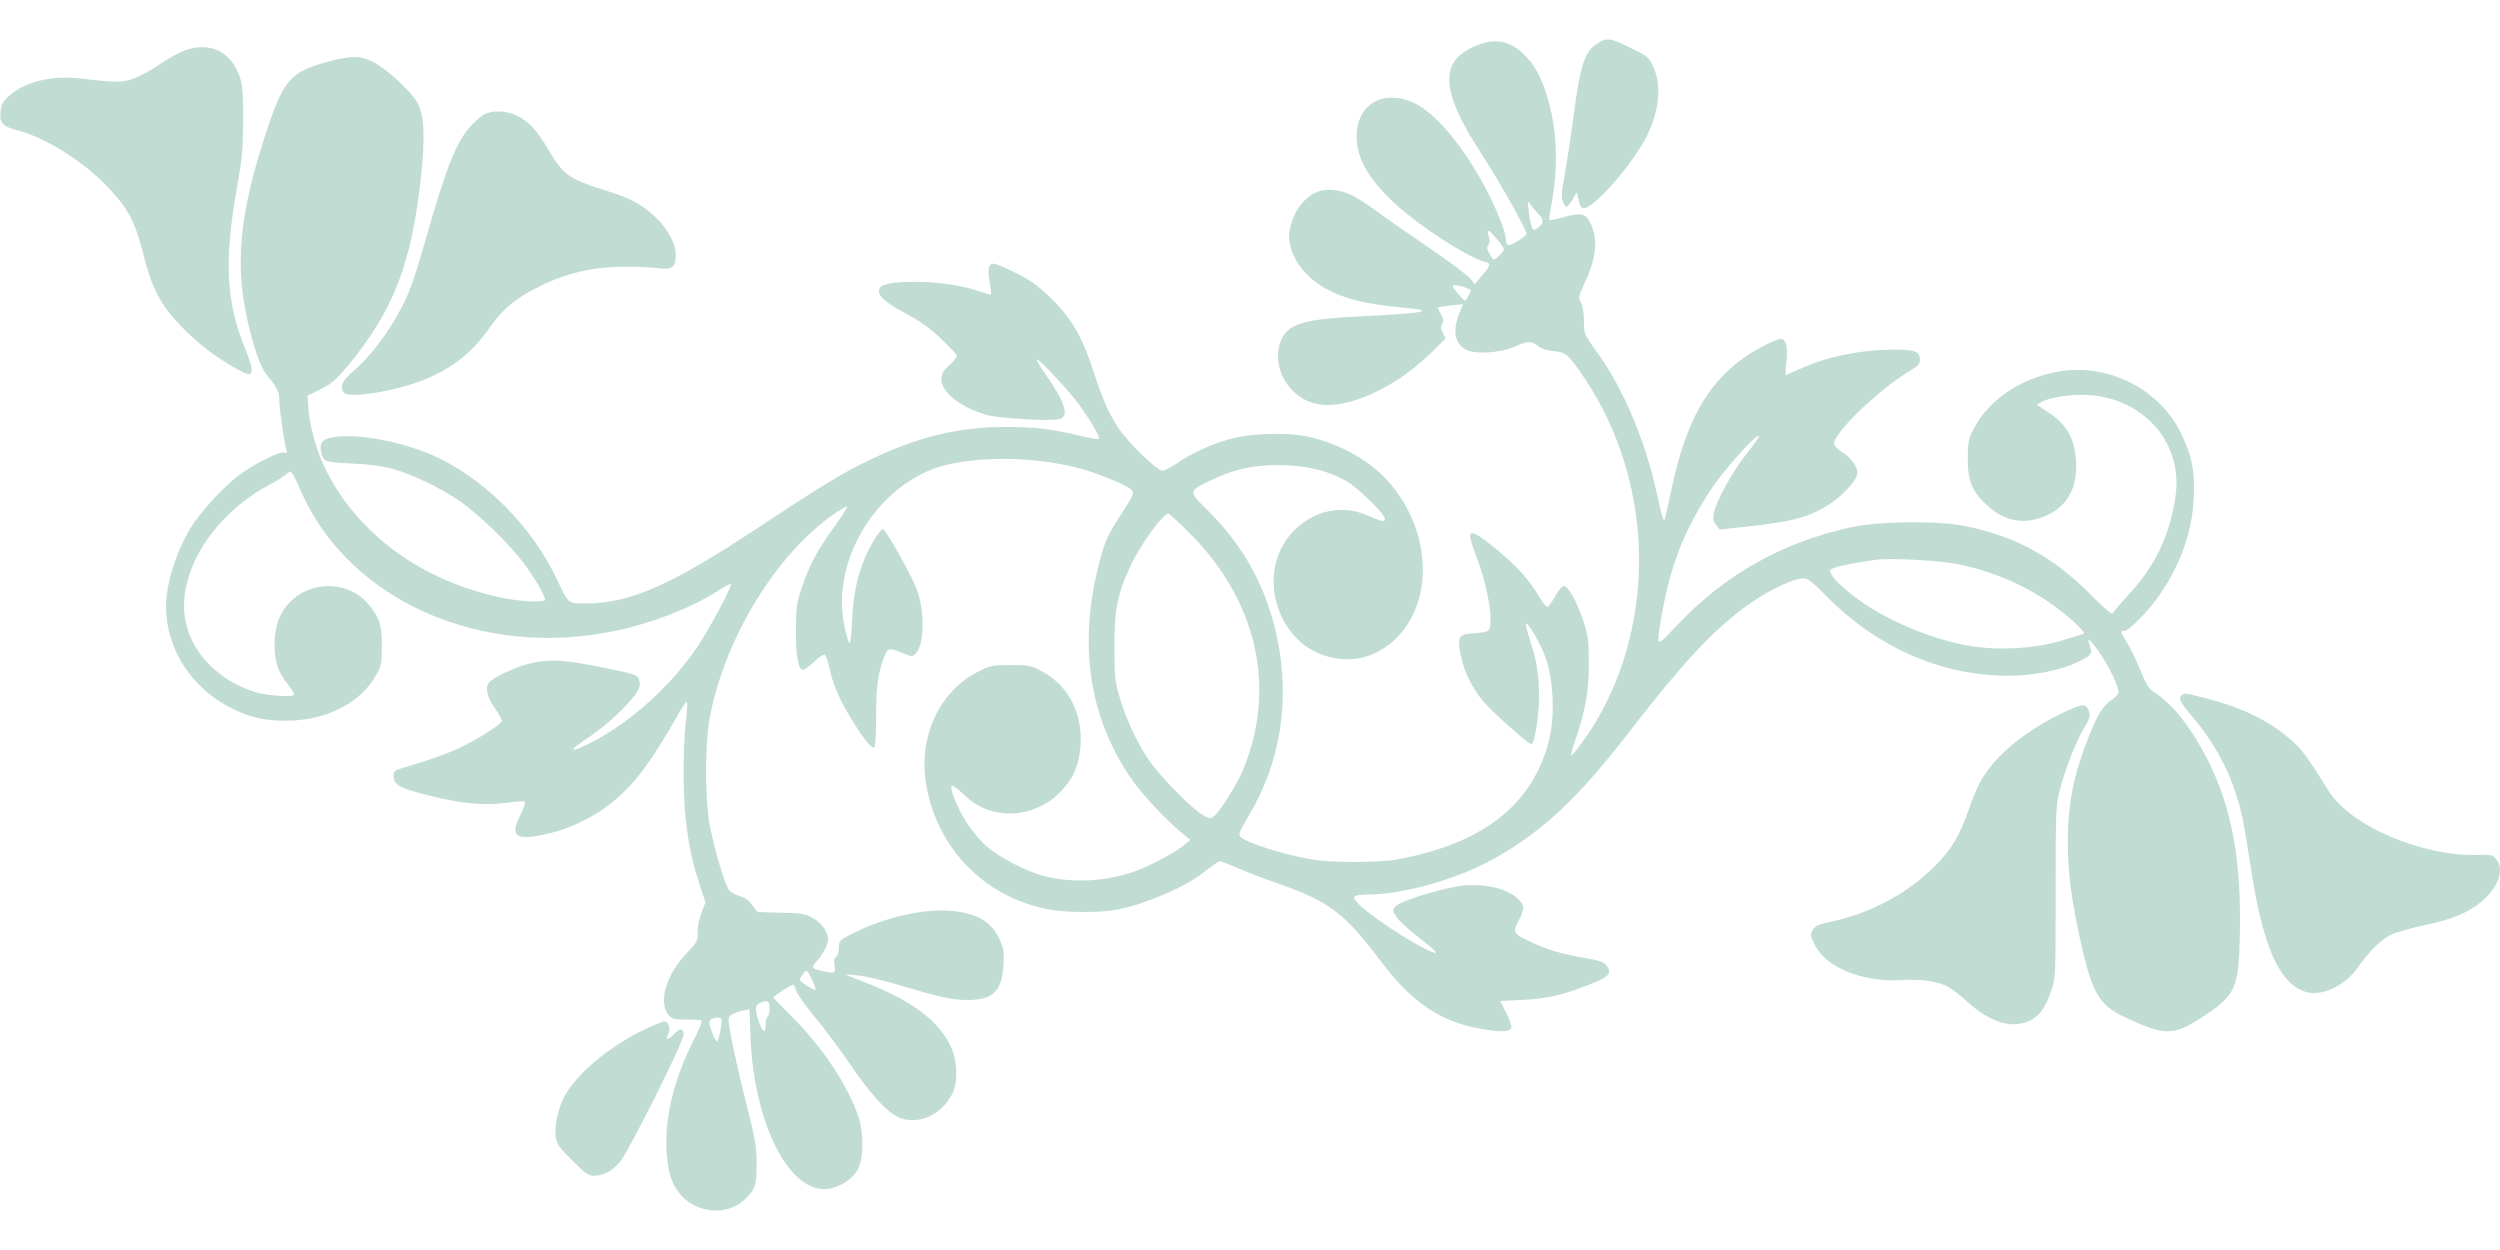
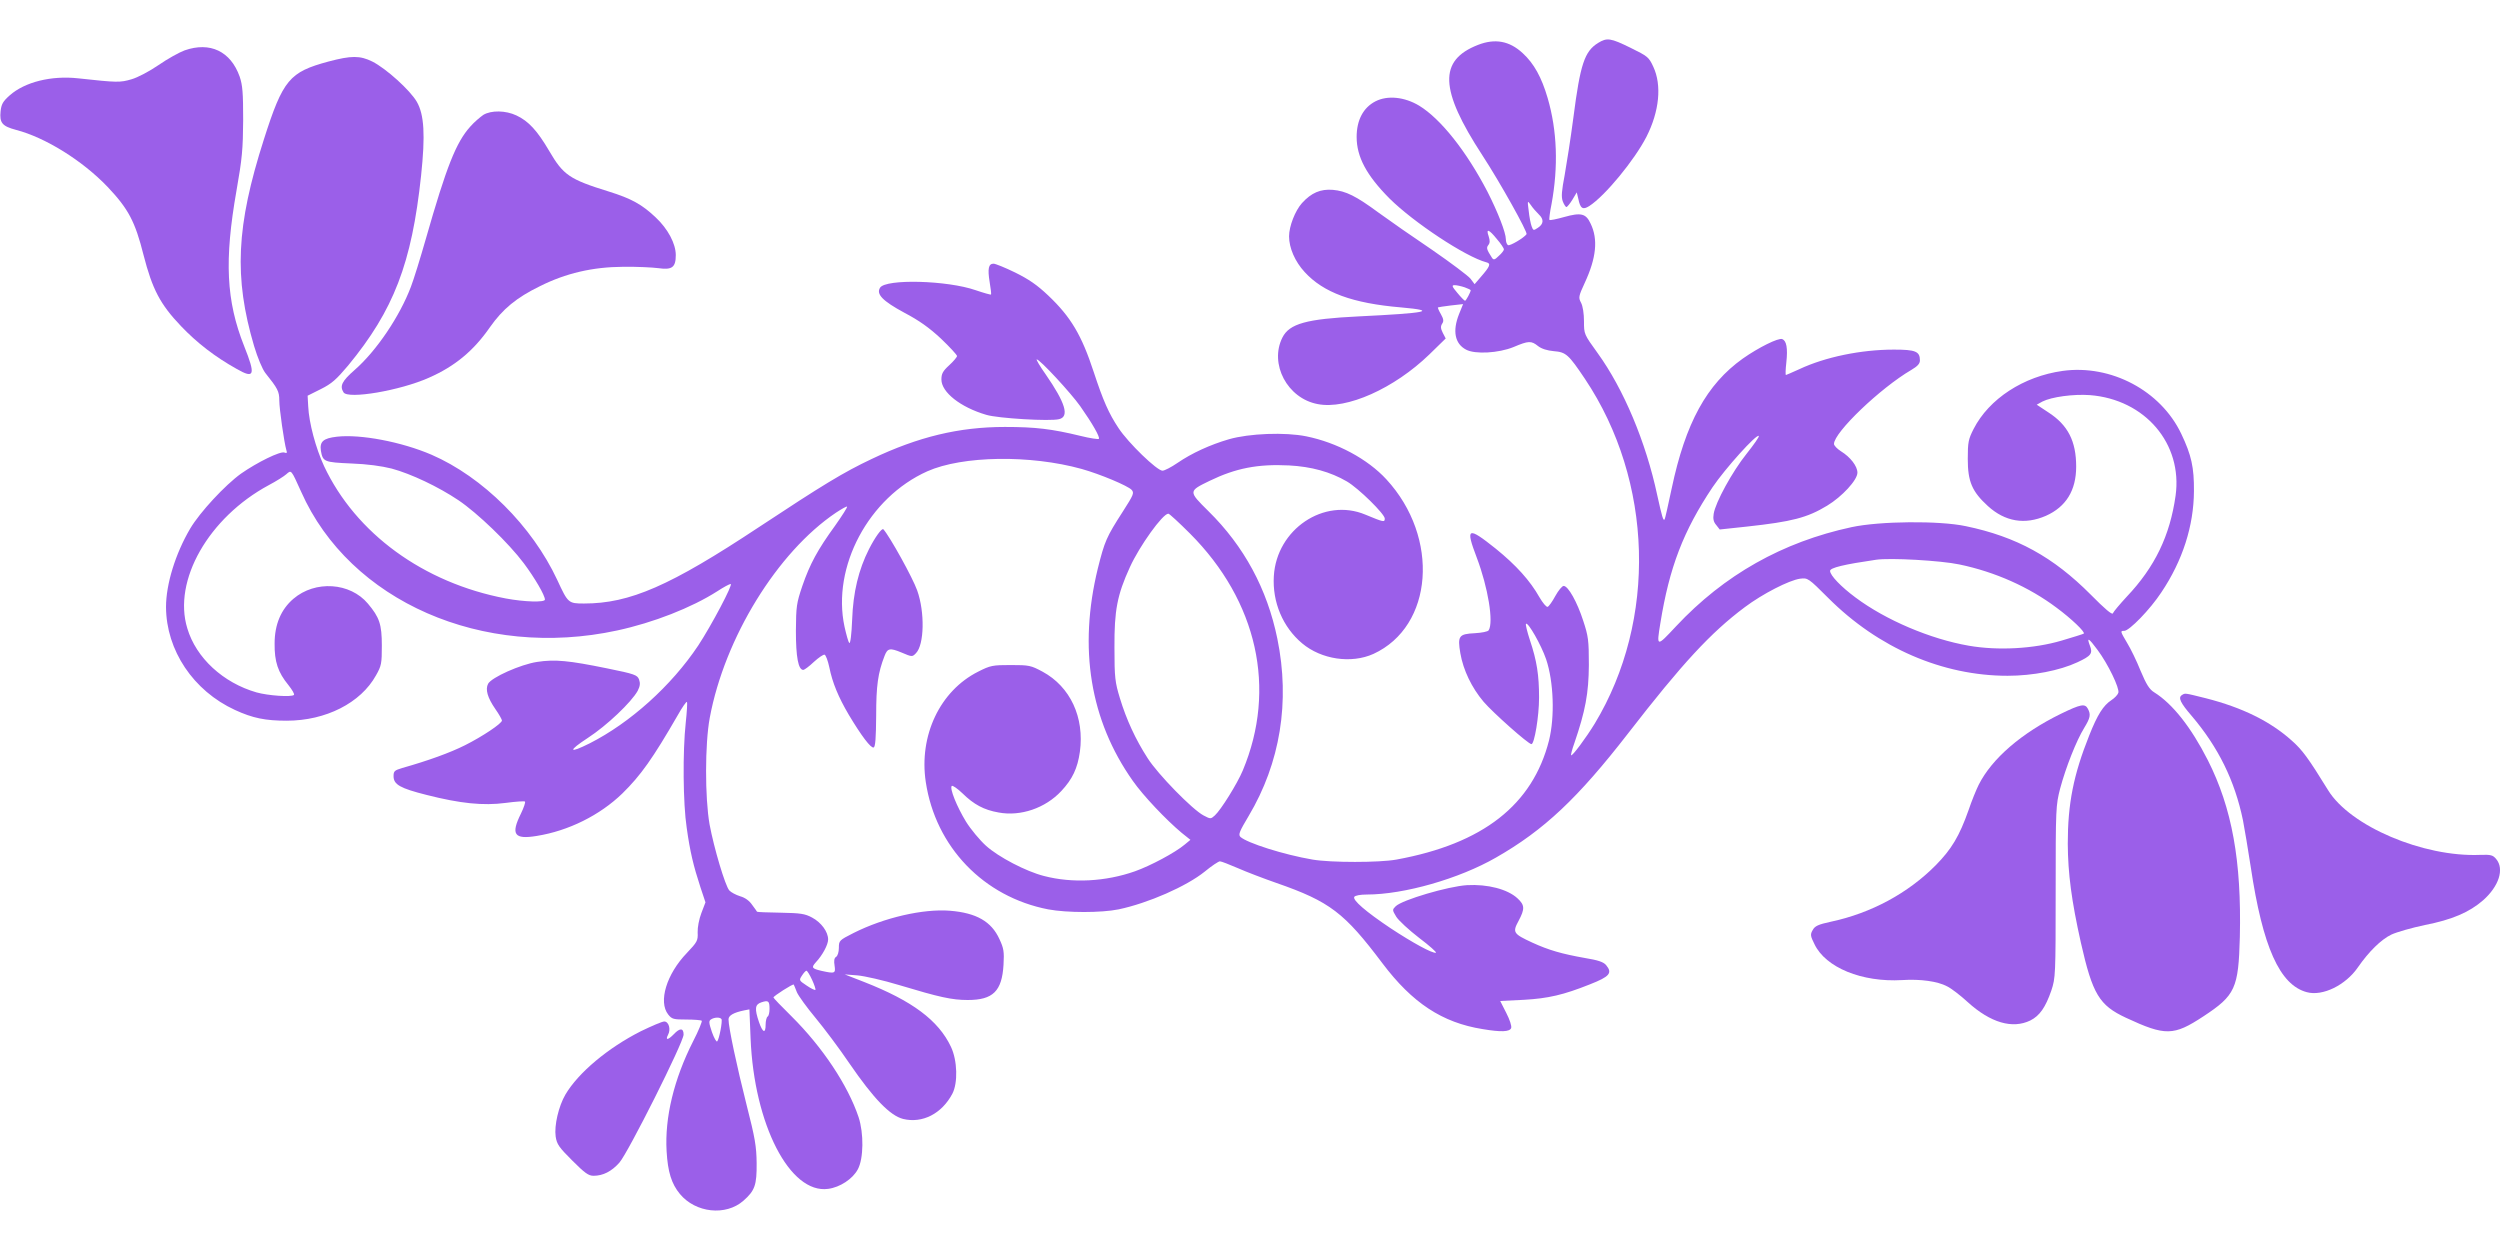
<svg xmlns="http://www.w3.org/2000/svg" version="1.0" width="1280pt" height="640pt" viewBox="0 0 1280 640" preserveAspectRatio="xMidYMid meet">
-   <g transform="translate(0,640) scale(0.1,-0.1)" fill="rgb(193, 221, 211)" stroke="none">
+   <g transform="translate(0,640) scale(0.1,-0.1)" fill="rgb(155, 95, 233)" stroke="none">
    <path d="M8182 6180 c-69 -43 -91 -108 -126 -380 -14 -107 -35 -241 -45 -297 -15 -79 -18 -110 -10 -133 6 -16 15 -30 19 -30 4 0 18 17 31 38 l22 37 8 -33 c10 -50 23 -58 56 -37 81 52 232 236 293 355 66 130 79 264 35 358 -23 50 -29 54 -116 97 -104 51 -121 53 -167 25z" />
    <path d="M7567 6170 c-202 -79 -197 -228 22 -564 92 -141 233 -394 227 -405 -12 -18 -86 -62 -95 -56 -6 3 -11 17 -11 30 0 34 -41 139 -94 243 -108 208 -240 374 -350 441 -75 45 -162 54 -224 22 -62 -32 -96 -96 -96 -182 0 -102 50 -196 168 -315 124 -123 390 -299 496 -327 25 -6 20 -20 -30 -77 l-30 -35 -21 28 c-12 15 -100 81 -197 148 -98 66 -220 151 -272 189 -118 87 -169 112 -236 118 -63 5 -110 -15 -158 -68 -35 -39 -66 -119 -66 -170 0 -59 30 -129 80 -183 96 -105 245 -160 494 -181 192 -17 133 -29 -219 -46 -266 -13 -353 -37 -389 -108 -68 -135 25 -312 181 -341 148 -29 391 80 571 254 l84 82 -15 29 c-11 22 -12 33 -3 47 9 13 7 24 -7 49 -10 17 -16 32 -15 34 2 1 31 6 66 10 l63 7 -21 -52 c-34 -86 -21 -151 36 -181 46 -25 167 -18 243 13 78 33 91 33 126 5 18 -14 47 -23 81 -26 62 -5 75 -17 159 -142 350 -523 370 -1235 50 -1765 -44 -72 -115 -168 -121 -162 -2 2 5 30 17 63 56 164 73 254 74 399 0 128 -3 148 -29 227 -31 96 -77 178 -100 178 -8 0 -27 -23 -43 -52 -15 -28 -33 -53 -39 -55 -7 -2 -25 20 -42 49 -48 85 -119 164 -224 249 -144 115 -156 109 -97 -46 58 -153 87 -331 61 -372 -4 -7 -36 -13 -71 -15 -82 -4 -89 -14 -74 -103 15 -86 58 -176 119 -248 48 -56 229 -217 245 -217 15 0 39 142 39 238 0 115 -11 188 -47 295 -14 43 -23 80 -20 83 10 11 78 -108 103 -181 39 -115 45 -295 15 -416 -84 -330 -338 -529 -781 -610 -87 -16 -337 -16 -430 0 -147 25 -335 85 -369 116 -12 12 -5 28 42 107 162 272 213 585 147 908 -52 254 -170 473 -353 653 -103 102 -103 102 6 155 134 65 247 87 407 79 114 -6 212 -33 296 -82 60 -35 194 -167 194 -190 0 -20 -5 -19 -99 20 -212 89 -455 -75 -469 -315 -8 -133 46 -261 145 -344 99 -83 252 -105 365 -54 307 141 341 596 66 894 -96 104 -252 188 -410 220 -108 22 -292 15 -396 -15 -96 -28 -190 -71 -263 -121 -32 -22 -67 -40 -77 -40 -28 0 -175 142 -225 218 -50 75 -79 141 -127 287 -62 189 -117 282 -233 392 -57 54 -99 83 -170 118 -51 25 -101 45 -110 45 -26 0 -31 -26 -20 -94 6 -34 9 -63 7 -64 -1 -2 -37 8 -78 22 -146 51 -461 59 -490 13 -21 -33 13 -68 124 -128 76 -40 128 -77 188 -133 45 -43 82 -83 82 -89 0 -5 -18 -27 -40 -47 -33 -30 -40 -44 -40 -73 0 -65 97 -142 230 -181 59 -18 328 -34 373 -22 53 13 32 83 -69 229 -30 42 -50 77 -46 77 16 0 175 -172 223 -240 62 -88 103 -160 95 -167 -3 -3 -45 3 -93 15 -148 36 -232 46 -388 46 -234 0 -443 -50 -682 -164 -144 -68 -252 -134 -576 -348 -456 -302 -662 -392 -897 -392 -80 0 -82 2 -137 121 -129 276 -381 527 -644 641 -154 66 -364 106 -485 92 -69 -8 -88 -25 -81 -72 10 -56 16 -59 155 -65 83 -3 155 -13 207 -26 100 -27 239 -93 342 -162 98 -66 257 -219 335 -323 56 -75 108 -164 108 -186 0 -15 -106 -12 -201 6 -421 80 -768 333 -930 678 -42 91 -77 220 -81 306 l-3 54 68 34 c56 28 79 49 139 120 234 284 326 523 374 973 22 208 16 312 -22 378 -34 59 -158 171 -228 206 -63 31 -107 31 -224 0 -200 -54 -233 -92 -331 -399 -142 -444 -154 -706 -50 -1058 18 -60 42 -117 57 -137 64 -80 72 -95 72 -141 0 -44 25 -216 36 -254 5 -15 3 -18 -10 -13 -21 8 -139 -50 -222 -108 -82 -59 -210 -197 -260 -281 -76 -129 -124 -285 -124 -402 1 -222 140 -429 353 -527 91 -42 156 -55 265 -55 200 0 379 91 457 232 28 49 30 61 30 153 0 108 -12 144 -71 214 -91 109 -270 121 -382 25 -63 -54 -96 -131 -96 -229 -1 -93 17 -147 71 -213 19 -24 32 -46 28 -50 -12 -12 -132 -4 -192 13 -170 49 -309 176 -354 328 -75 244 109 567 417 733 38 20 79 46 90 56 26 23 24 25 76 -90 249 -561 930 -859 1618 -710 185 40 380 116 513 201 32 21 62 37 68 37 14 0 -99 -213 -166 -315 -138 -207 -349 -396 -556 -501 -108 -54 -113 -40 -9 28 97 63 223 183 255 241 12 24 14 38 7 58 -9 23 -21 28 -164 57 -196 40 -266 47 -358 33 -85 -13 -233 -79 -251 -112 -15 -29 -3 -71 37 -129 19 -27 34 -54 34 -59 0 -15 -100 -82 -190 -127 -76 -38 -186 -78 -320 -116 -40 -12 -45 -16 -45 -42 0 -43 34 -62 169 -96 173 -44 290 -56 404 -41 52 7 96 10 100 7 3 -4 -6 -31 -21 -62 -53 -107 -34 -133 81 -114 163 26 323 106 438 217 95 93 157 181 284 401 23 41 44 71 47 68 3 -2 0 -50 -6 -106 -16 -147 -14 -414 5 -539 17 -121 34 -193 70 -303 l26 -78 -21 -55 c-12 -31 -20 -74 -19 -99 2 -42 -2 -49 -55 -105 -105 -109 -147 -250 -96 -315 19 -24 27 -26 93 -26 40 0 75 -3 79 -6 3 -3 -16 -51 -44 -105 -99 -195 -146 -392 -136 -563 6 -106 25 -167 68 -219 80 -97 235 -114 325 -35 59 52 69 80 68 193 -1 86 -8 128 -52 300 -49 194 -92 395 -92 436 0 20 27 35 81 46 l26 5 6 -149 c18 -440 201 -797 397 -770 61 8 126 51 152 100 30 55 31 185 4 267 -55 164 -185 359 -343 516 -51 50 -93 94 -93 97 0 7 100 71 104 66 1 -2 9 -20 16 -39 8 -19 51 -78 95 -131 44 -53 123 -158 175 -235 123 -179 207 -266 274 -283 99 -24 198 27 252 129 29 55 26 170 -7 240 -64 136 -199 236 -444 332 l-100 39 65 -5 c36 -3 133 -25 215 -50 206 -62 269 -76 350 -76 129 0 175 45 183 180 4 68 1 85 -21 132 -41 90 -118 134 -253 145 -137 11 -337 -35 -494 -114 -73 -37 -75 -39 -75 -76 0 -21 -6 -41 -14 -46 -10 -6 -12 -20 -8 -45 6 -40 2 -42 -66 -27 -51 12 -54 17 -30 44 34 36 63 90 63 117 0 39 -35 87 -82 112 -37 20 -59 23 -161 25 -66 1 -120 3 -121 5 -1 2 -12 18 -25 35 -14 21 -36 37 -61 44 -22 7 -47 20 -56 30 -21 24 -78 215 -101 338 -24 137 -24 412 1 546 76 409 346 848 646 1050 29 19 55 34 57 31 3 -2 -25 -46 -61 -97 -90 -124 -129 -196 -168 -309 -30 -89 -32 -104 -33 -230 0 -133 12 -200 38 -200 5 0 30 18 54 41 24 22 49 39 55 37 6 -2 17 -31 24 -64 16 -80 47 -154 100 -244 64 -107 113 -172 127 -167 9 3 12 49 13 163 0 153 9 219 43 306 15 39 27 42 87 17 54 -23 55 -23 74 -3 42 43 46 209 6 321 -23 65 -140 276 -173 313 -8 8 -43 -41 -74 -102 -53 -105 -81 -220 -86 -361 -3 -74 -9 -125 -15 -119 -4 4 -15 42 -24 83 -66 307 124 662 424 796 180 80 527 85 790 12 96 -27 236 -86 256 -107 14 -16 10 -25 -45 -111 -85 -132 -93 -152 -128 -291 -100 -409 -40 -778 179 -1088 53 -76 172 -201 250 -266 l45 -36 -29 -24 c-50 -42 -176 -109 -255 -137 -150 -53 -321 -62 -466 -24 -91 23 -233 97 -297 155 -31 28 -77 83 -102 123 -47 77 -85 171 -73 183 4 4 29 -13 55 -38 58 -57 110 -85 185 -98 112 -21 239 22 321 110 57 61 83 116 95 201 24 176 -49 333 -191 410 -60 32 -68 34 -163 34 -93 0 -104 -2 -167 -34 -195 -98 -304 -327 -268 -565 50 -332 296 -588 627 -652 96 -18 272 -18 360 0 152 32 348 118 442 194 35 29 70 52 77 52 7 0 48 -16 92 -35 43 -19 132 -53 198 -76 273 -95 347 -152 542 -411 153 -203 306 -304 513 -337 95 -16 138 -14 146 5 4 10 -7 43 -25 78 l-31 61 122 6 c123 7 202 25 337 79 102 40 117 58 83 99 -14 16 -41 25 -108 36 -118 21 -185 40 -270 79 -97 45 -102 52 -70 111 33 62 32 81 -6 116 -50 46 -152 73 -258 67 -96 -6 -331 -75 -365 -108 -18 -18 -18 -19 3 -54 12 -19 65 -68 117 -108 53 -40 91 -74 86 -76 -17 -5 -121 52 -233 126 -127 85 -195 144 -185 160 4 7 31 12 64 12 191 0 473 81 661 189 247 141 420 305 676 635 278 359 424 517 598 647 92 69 227 138 283 146 40 5 42 4 145 -99 256 -256 585 -398 918 -398 129 0 267 27 357 69 71 33 80 45 64 86 -17 45 -6 39 39 -22 54 -72 114 -197 107 -220 -3 -10 -19 -27 -36 -38 -41 -27 -71 -74 -113 -180 -81 -203 -110 -350 -110 -555 1 -153 19 -291 67 -506 60 -265 94 -321 231 -385 202 -94 244 -93 396 7 164 108 180 143 187 407 9 389 -40 660 -164 905 -86 169 -180 288 -274 347 -25 15 -41 41 -70 110 -20 50 -51 114 -69 143 -36 61 -36 62 -15 62 26 0 133 110 190 197 109 162 166 341 167 518 1 122 -13 185 -65 294 -105 221 -360 356 -607 322 -201 -28 -377 -143 -456 -297 -27 -53 -30 -68 -30 -154 0 -116 22 -167 103 -241 88 -80 189 -97 297 -50 103 46 155 130 155 252 0 130 -42 213 -143 278 l-59 39 29 16 c47 24 159 39 243 33 283 -22 476 -249 439 -515 -29 -205 -106 -365 -250 -517 -36 -39 -68 -77 -71 -85 -3 -10 -41 22 -114 96 -191 192 -379 296 -639 350 -136 29 -441 26 -585 -5 -353 -76 -652 -244 -899 -508 -100 -107 -100 -107 -80 16 46 286 118 473 267 696 64 95 226 275 237 263 4 -3 -25 -44 -63 -92 -72 -90 -159 -248 -168 -307 -4 -25 -1 -41 13 -57 l18 -23 140 15 c229 25 308 45 410 107 76 46 155 131 155 169 0 33 -36 80 -85 110 -19 12 -35 29 -35 37 0 59 237 286 396 379 32 19 44 32 44 49 0 46 -23 55 -133 55 -169 0 -352 -38 -484 -100 -36 -16 -67 -30 -69 -30 -3 0 -2 29 2 64 8 74 1 111 -21 120 -20 7 -121 -43 -202 -100 -185 -132 -293 -329 -364 -665 -18 -85 -34 -156 -36 -158 -7 -10 -13 11 -38 124 -58 272 -172 543 -305 727 -70 97 -70 97 -70 163 0 39 -6 78 -15 95 -14 26 -13 33 19 102 59 127 69 223 30 303 -24 52 -49 58 -135 34 -39 -11 -73 -18 -76 -15 -2 2 2 39 11 82 35 191 29 374 -20 542 -31 106 -70 177 -128 230 -68 63 -142 76 -229 42z m311 -867 c28 -26 26 -50 -5 -70 -21 -14 -23 -14 -31 8 -5 13 -12 49 -15 79 -7 54 -7 55 11 30 9 -14 28 -35 40 -47z m-214 -127 c20 -23 36 -47 36 -53 0 -5 -11 -20 -26 -33 -21 -21 -27 -22 -35 -10 -27 42 -30 51 -19 65 9 11 9 23 2 45 -15 42 1 37 42 -14z m-165 -247 c17 -6 31 -13 31 -15 0 -9 -24 -54 -29 -54 -3 0 -21 18 -39 40 -29 34 -30 40 -14 40 10 0 33 -5 51 -11z m-1406 -1261 c345 -346 445 -795 270 -1213 -28 -67 -112 -202 -143 -230 -21 -19 -22 -19 -58 0 -57 30 -234 211 -286 293 -62 96 -109 198 -142 307 -25 82 -28 105 -28 260 -1 190 14 269 79 411 49 108 168 274 197 274 5 0 55 -46 111 -102z m3939 -158 c183 -38 357 -116 497 -221 76 -56 148 -125 140 -133 -2 -2 -53 -18 -114 -36 -142 -42 -326 -52 -475 -26 -196 34 -425 131 -580 247 -73 54 -130 113 -130 136 0 16 70 33 235 57 72 11 333 -4 427 -24z m-5874 -2127 c12 -26 19 -49 17 -51 -3 -3 -23 7 -45 22 -39 26 -40 27 -24 51 9 14 19 25 23 25 4 0 17 -21 29 -47z m-218 -148 c0 -19 -4 -37 -10 -40 -5 -3 -10 -22 -10 -41 0 -48 -15 -42 -34 13 -23 68 -21 90 12 101 36 12 42 7 42 -33z m-246 -53 c6 -10 -12 -104 -22 -114 -4 -4 -16 17 -27 48 -16 48 -17 57 -4 65 17 11 46 12 53 1z" />
    <path d="M945 6142 c-27 -10 -87 -43 -133 -75 -47 -32 -107 -64 -139 -73 -58 -17 -72 -17 -273 5 -138 15 -273 -19 -350 -87 -35 -31 -43 -45 -47 -82 -6 -59 8 -76 79 -95 150 -39 340 -157 469 -292 107 -113 141 -178 184 -349 45 -175 85 -252 192 -364 82 -86 174 -157 285 -219 91 -52 98 -33 38 117 -92 232 -102 439 -39 797 29 164 33 213 34 360 0 140 -3 179 -18 223 -46 129 -151 180 -282 134z" />
    <path d="M2475 5812 c-16 -11 -47 -37 -67 -60 -73 -81 -122 -205 -228 -576 -28 -98 -62 -208 -76 -244 -57 -151 -176 -328 -288 -426 -65 -57 -78 -82 -57 -115 23 -36 289 9 437 75 132 58 228 137 312 258 66 94 136 152 257 211 132 66 269 98 425 99 69 1 150 -3 181 -7 70 -10 89 4 89 67 0 58 -40 134 -103 193 -70 66 -123 96 -242 133 -200 62 -231 84 -303 207 -61 104 -106 153 -168 182 -55 26 -129 27 -169 3z" />
    <path d="M11171 2841 c-20 -13 -7 -40 50 -106 137 -161 221 -332 263 -535 8 -41 26 -149 40 -240 61 -408 148 -603 287 -640 81 -22 199 36 262 128 55 79 117 141 171 167 28 13 105 35 172 49 138 27 227 65 298 127 80 71 109 159 67 210 -17 21 -27 24 -83 22 -291 -12 -665 147 -778 331 -103 167 -132 206 -186 254 -109 98 -252 169 -440 217 -113 28 -105 27 -123 16z" />
    <path d="M10551 2745 c-200 -98 -352 -228 -420 -363 -12 -24 -36 -82 -52 -130 -47 -133 -87 -200 -169 -283 -141 -142 -329 -244 -535 -288 -65 -14 -83 -22 -94 -43 -13 -22 -12 -30 9 -72 57 -120 243 -196 449 -184 93 6 181 -6 230 -32 21 -10 68 -46 106 -81 117 -106 229 -138 320 -94 48 24 78 67 108 154 21 64 22 77 22 506 0 429 1 442 23 528 29 108 83 245 123 310 31 51 35 68 19 98 -15 28 -36 24 -139 -26z" />
    <path d="M3281 1120 c-168 -85 -320 -212 -386 -324 -35 -60 -58 -159 -50 -215 6 -40 17 -55 85 -123 64 -64 83 -78 109 -78 48 0 92 22 132 67 44 49 329 617 329 656 0 34 -19 35 -50 2 -29 -30 -45 -33 -30 -4 16 29 4 69 -19 69 -11 0 -64 -23 -120 -50z" />
  </g>
</svg>
